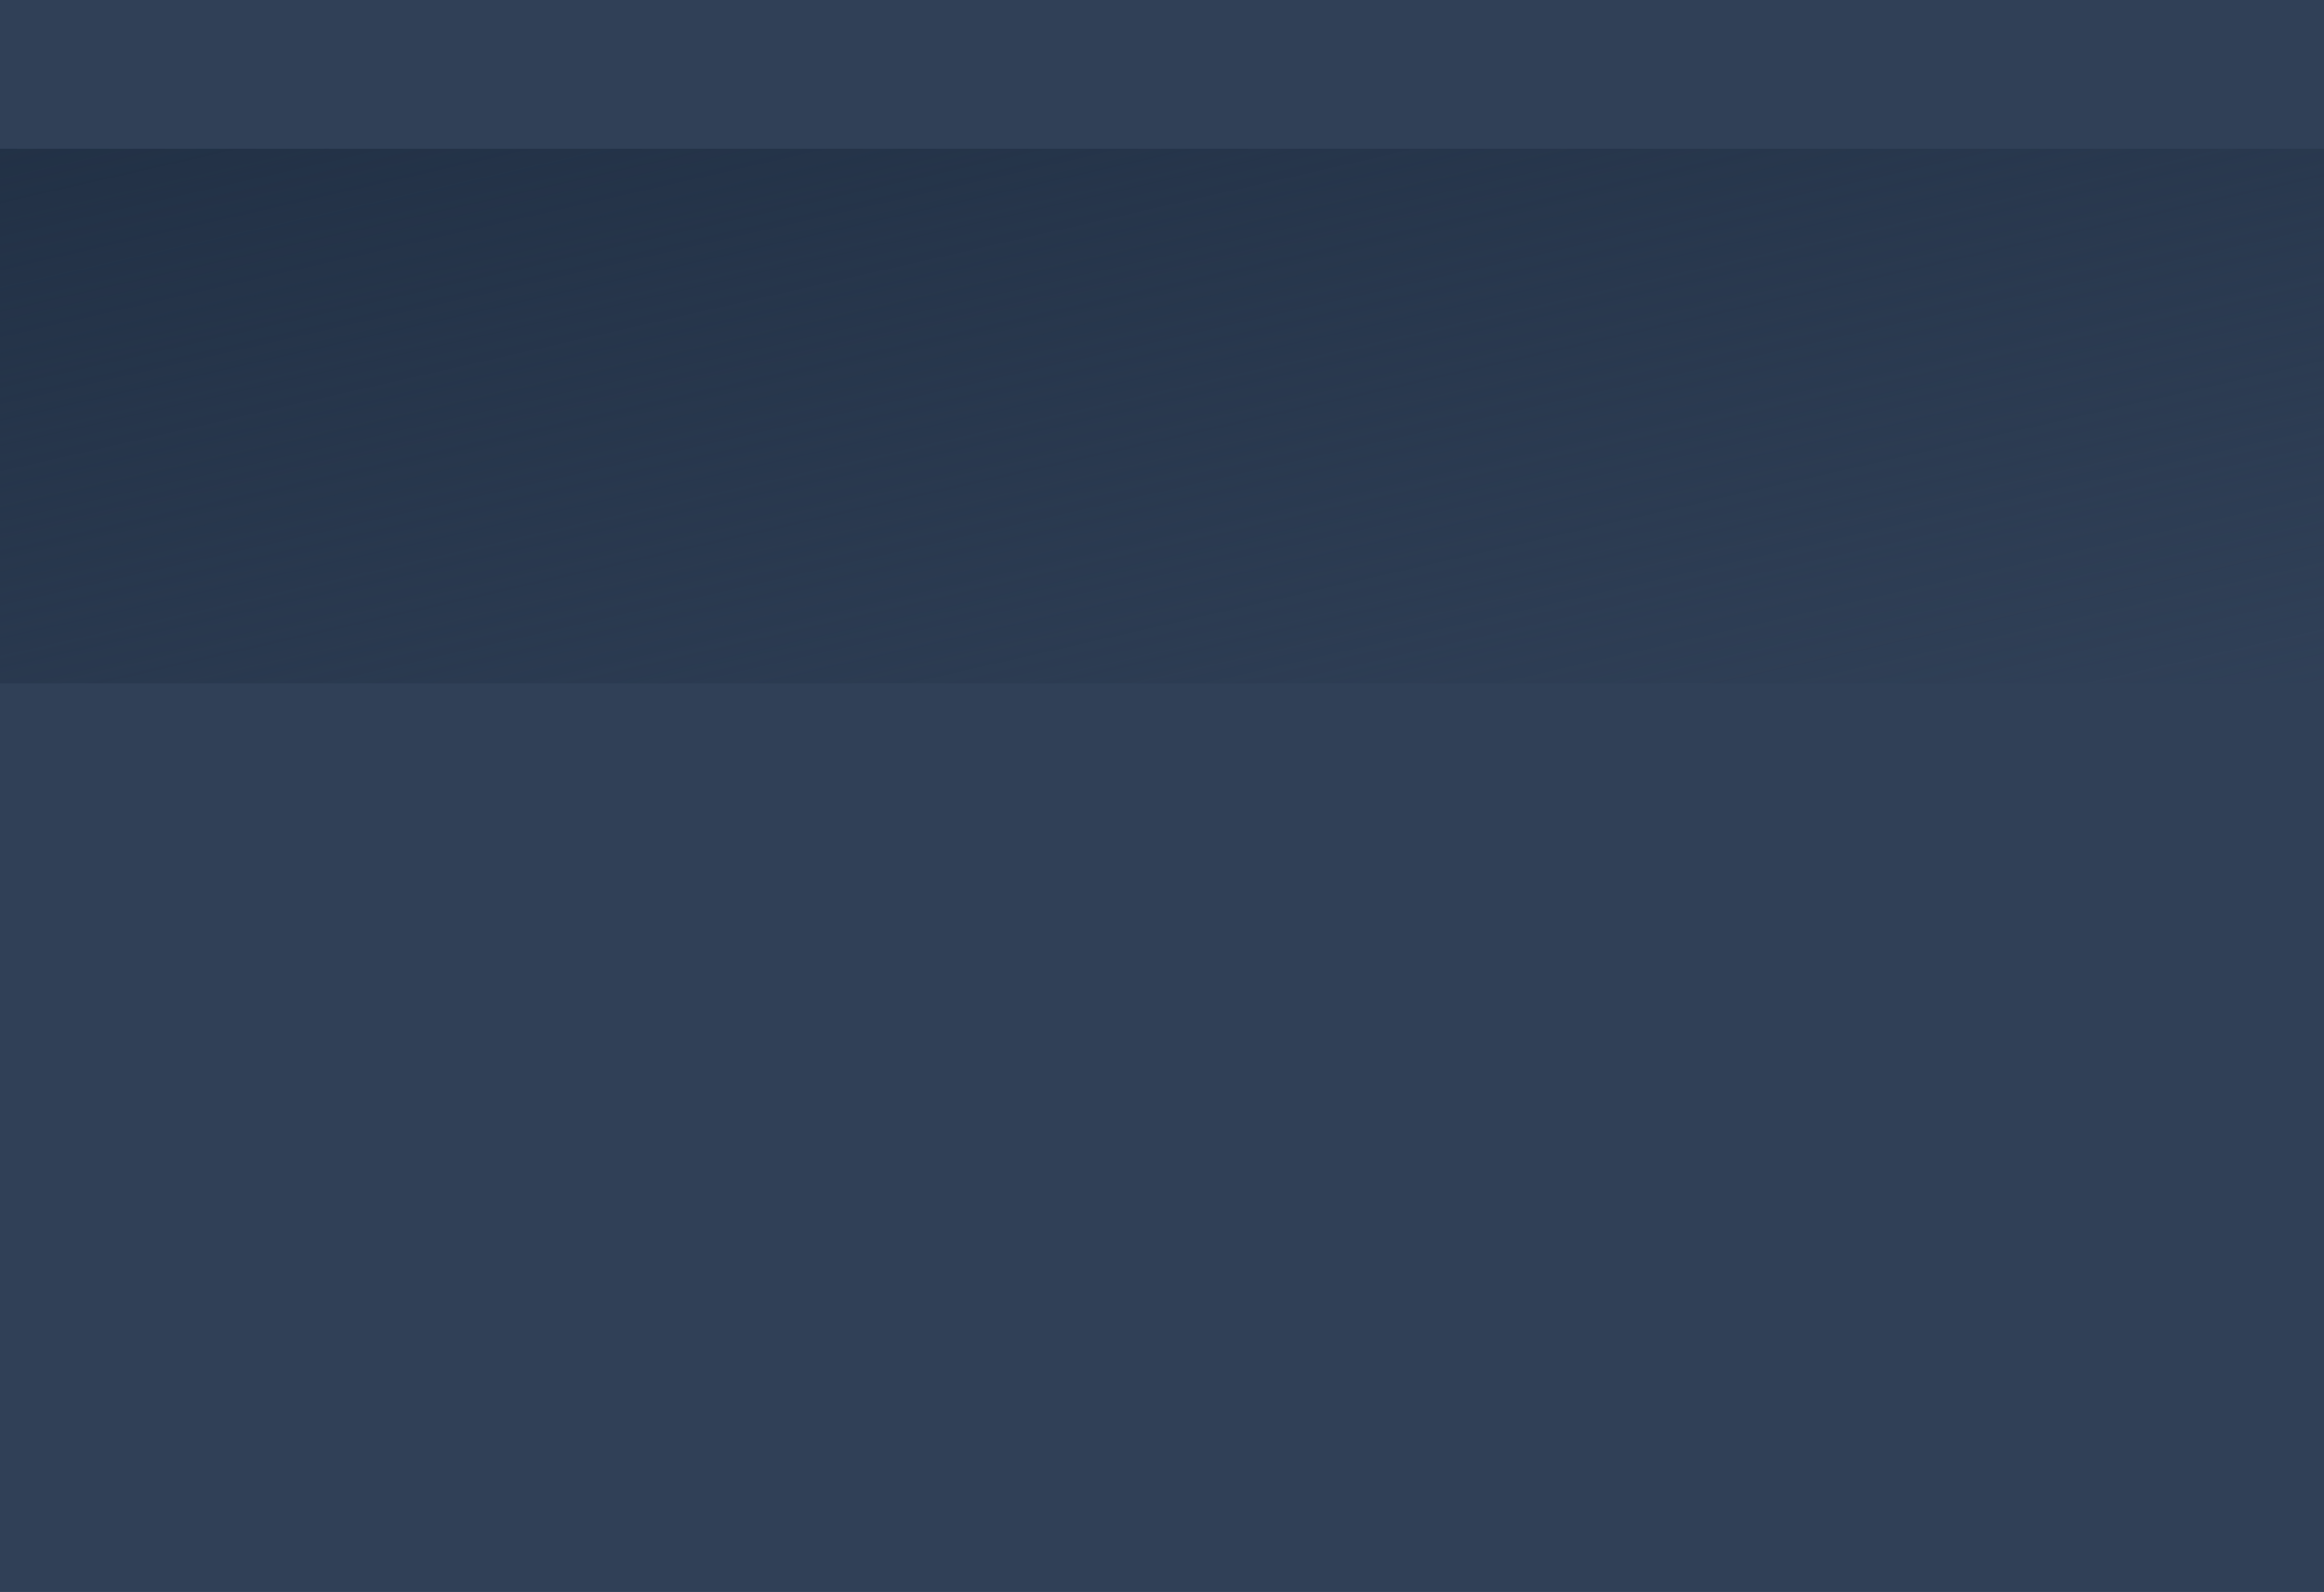
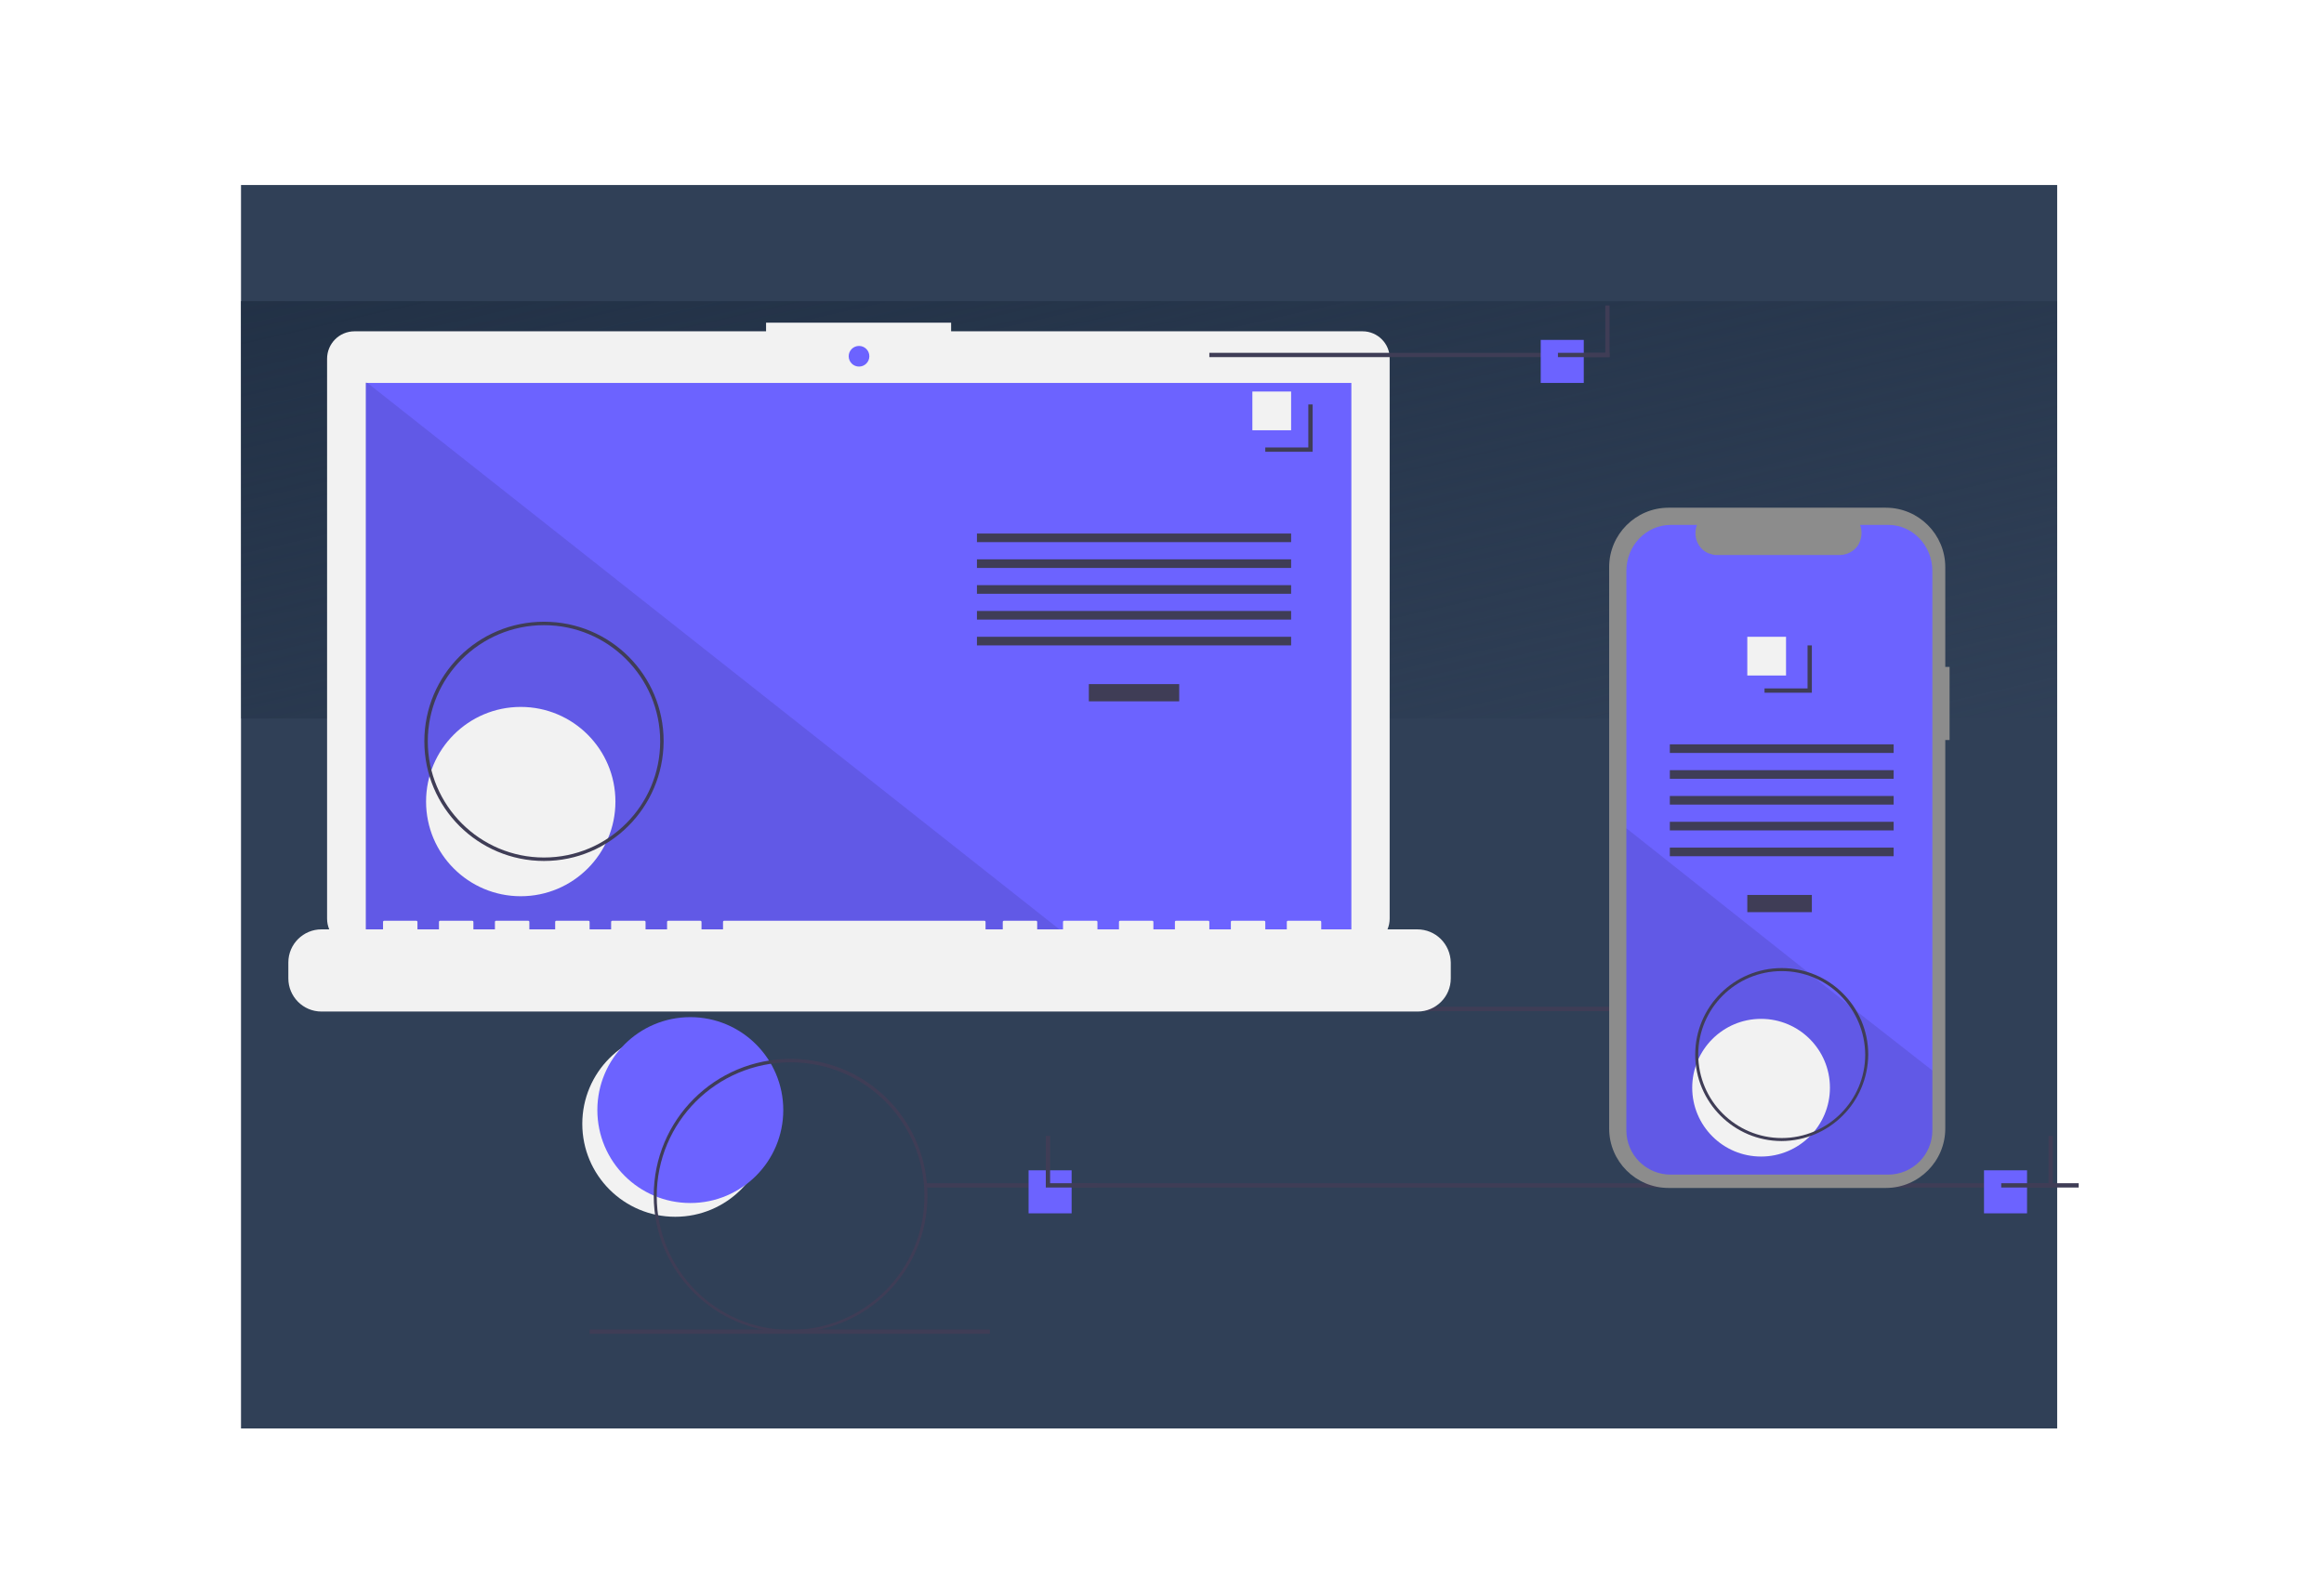
- <svg xmlns="http://www.w3.org/2000/svg" width="540" height="370">
-   <defs>
-     <linearGradient x1="0%" y1="0%" y2="100%" id="a">
-       <stop stop-color="#223146" offset="0%" />
-       <stop stop-color="#223146" stop-opacity="0" offset="100%" />
+ <svg xmlns="http://www.w3.org/2000/svg" version="1.1" id="Layer_1" x="0px" y="0px" viewBox="0 0 540 370" style="enable-background:new 0 0 540 370;" xml:space="preserve">
+   <style type="text/css">
+ 	.st0{fill-rule:evenodd;clip-rule:evenodd;fill:#304057;}
+ 	.st1{fill-rule:evenodd;clip-rule:evenodd;fill:url(#SVGID_1_);}
+ 	.st2{fill:#F2F2F2;}
+ 	.st3{fill:#6C63FF;}
+ 	.st4{fill:#3F3D56;}
+ 	.st5{opacity:0.1;enable-background:new    ;}
+ 	.st6{fill:#8C8C8C;}
+ </style>
+   <g>
+     <path class="st0" d="M56,43h422v289H56V43z" />
+     <linearGradient id="SVGID_1_" gradientUnits="userSpaceOnUse" x1="-34.831" y1="580.025" x2="-34.05" y2="579.244" gradientTransform="matrix(540 0 0 -124.268 18865 72148.539)">
+       <stop offset="0" style="stop-color:#223146" />
+       <stop offset="1" style="stop-color:#223146;stop-opacity:0" />
    </linearGradient>
-   </defs>
-   <g fill="none" fill-rule="evenodd">
-     <path fill="#304057" d="M0 0h540v370H0z" />
-     <path fill="url(#a)" d="M0 34.571h540v124.268H0z" />
+     <path class="st1" d="M56,70h422v97H56V70z" />
  </g>
+   <circle class="st2" cx="156.9" cy="261.2" r="21.6" />
+   <circle class="st3" cx="160.4" cy="258" r="21.6" />
+   <rect x="178" y="234" class="st4" width="268" height="1" />
+   <path class="st2" d="M316.6,77H221v-2h-43v2H82.4c-3.6,0-6.4,2.9-6.4,6.4l0,0v130.1c0,3.6,2.9,6.4,6.4,6.4h234.1  c3.6,0,6.4-2.9,6.4-6.4V83.4C323,79.9,320.1,77,316.6,77L316.6,77z" />
+   <rect x="85" y="89" class="st3" width="229" height="129" />
+   <circle class="st3" cx="199.6" cy="82.8" r="2.4" />
+   <polygon class="st5" points="248.7,218 85,218 85,88.7 " />
+   <circle class="st2" cx="121" cy="186.3" r="22" />
+   <rect x="253" y="159" class="st4" width="21" height="4" />
+   <rect x="227" y="124" class="st4" width="73" height="2" />
+   <rect x="227" y="130" class="st4" width="73" height="2" />
+   <rect x="227" y="136" class="st4" width="73" height="2" />
+   <rect x="227" y="142" class="st4" width="73" height="2" />
+   <rect x="227" y="148" class="st4" width="73" height="2" />
+   <rect x="291" y="91" class="st2" width="9" height="9" />
+   <path class="st4" d="M305,105h-11V94h11V105z M294,104h10V94h-10V104z" />
+   <path class="st2" d="M329.3,216H307v-1.7c0-0.2-0.1-0.3-0.3-0.3l0,0h-7.4c-0.2,0-0.3,0.1-0.3,0.3l0,0v1.7h-5v-1.7  c0-0.2-0.1-0.3-0.3-0.3l0,0h-7.4c-0.2,0-0.3,0.1-0.3,0.3l0,0v1.7h-5v-1.7c0-0.2-0.1-0.3-0.3-0.3l0,0h-7.4c-0.2,0-0.3,0.1-0.3,0.3  l0,0v1.7h-5v-1.7c0-0.2-0.1-0.3-0.3-0.3l0,0h-7.4c-0.2,0-0.3,0.1-0.3,0.3l0,0v1.7h-5v-1.7c0-0.2-0.1-0.3-0.3-0.3l0,0h-7.4  c-0.2,0-0.3,0.1-0.3,0.3v0v1.7h-6v-1.7c0-0.2-0.1-0.3-0.3-0.3h0h-7.4c-0.2,0-0.3,0.1-0.3,0.3l0,0v1.7h-4v-1.7c0-0.2-0.1-0.3-0.3-0.3  l0,0h-60.4c-0.2,0-0.3,0.1-0.3,0.3l0,0v1.7h-5v-1.7c0-0.2-0.1-0.3-0.3-0.3h0h-7.4c-0.2,0-0.3,0.1-0.3,0.3v0v1.7h-5v-1.7  c0-0.2-0.1-0.3-0.3-0.3h0h-7.4c-0.2,0-0.3,0.1-0.3,0.3c0,0,0,0,0,0v1.7h-5v-1.7c0-0.2-0.1-0.3-0.3-0.3c0,0,0,0,0,0h-7.4  c-0.2,0-0.3,0.1-0.3,0.3l0,0v1.7h-6v-1.7c0-0.2-0.1-0.3-0.3-0.3c0,0,0,0,0,0h-7.4c-0.2,0-0.3,0.1-0.3,0.3c0,0,0,0,0,0v1.7h-5v-1.7  c0-0.2-0.1-0.3-0.3-0.3c0,0,0,0,0,0h-7.4c-0.2,0-0.3,0.1-0.3,0.3c0,0,0,0,0,0v1.7h-5v-1.7c0-0.2-0.1-0.3-0.3-0.3c0,0,0,0,0,0h-7.4  c-0.2,0-0.3,0.1-0.3,0.3v0v1.7H74.7c-4.2,0-7.7,3.4-7.7,7.7v3.7c0,4.2,3.4,7.7,7.7,7.7h254.7c4.2,0,7.7-3.4,7.7-7.7v-3.7  C337,219.4,333.6,216,329.3,216z" />
+   <path class="st4" d="M126.4,200.1c-15.3,0-27.8-12.4-27.8-27.8s12.4-27.8,27.8-27.8s27.8,12.4,27.8,27.8  C154.1,187.7,141.7,200.1,126.4,200.1z M126.4,145.3c-14.9,0-27,12.1-27,27c0,14.9,12.1,27,27,27s27-12.1,27-27  C153.4,157.4,141.3,145.3,126.4,145.3z" />
+   <rect x="281" y="82" class="st4" width="93" height="1" />
+   <rect x="215" y="275" class="st4" width="268" height="1" />
+   <rect x="137" y="309" class="st4" width="93" height="1" />
+   <rect x="239" y="272" class="st3" width="10" height="10" />
+   <path class="st4" d="M255,276h-12v-12h12V276z M244,275h11v-11h-11V275z" />
+   <rect x="358" y="79" class="st3" width="10" height="10" />
+   <path class="st4" d="M374,83h-12V71h12V83z M362,82h11V71h-11V82z" />
+   <rect x="461" y="272" class="st3" width="10" height="10" />
+   <path class="st4" d="M477,276h-12v-12h12V276z M465,275h11v-11h-11V275z" />
+   <path class="st6" d="M453,155h-1v-23.2c0-7.6-6.2-13.8-13.8-13.8l0,0h-50.5c-7.6,0-13.8,6.2-13.8,13.8v0v130.5  c0,7.6,6.2,13.8,13.8,13.8l0,0h50.5c7.6,0,13.8-6.2,13.8-13.8v-0.1V172h1V155z" />
+   <path class="st3" d="M449,132.7v130c0,5.7-4.6,10.3-10.3,10.3h-50.5c-5.7,0-10.3-4.6-10.3-10.3v-130c0-5.9,4.6-10.7,10.3-10.7h6.1  c-1,2.6,0.2,5.6,2.7,6.6c0.6,0.2,1.2,0.4,1.8,0.4l28.6,0c1.7,0,3.3-0.8,4.3-2.2c0.9-1.5,1.1-3.3,0.5-4.8h6.6  C444.4,122,449,126.8,449,132.7z" />
+   <rect x="406" y="208" class="st4" width="15" height="4" />
+   <rect x="388" y="173" class="st4" width="52" height="2" />
+   <rect x="388" y="179" class="st4" width="52" height="2" />
+   <rect x="388" y="185" class="st4" width="52" height="2" />
+   <rect x="388" y="191" class="st4" width="52" height="2" />
+   <rect x="388" y="197" class="st4" width="52" height="2" />
+   <rect x="406" y="148" class="st2" width="9" height="9" />
+   <path class="st4" d="M410,150v11h11v-11H410z M420,160h-10v-10h10V160z" />
+   <path class="st5" d="M449,248.8v13.9c0,5.7-4.6,10.3-10.3,10.3h-50.5c-5.7,0-10.3-4.6-10.3-10.3v-70.2l42.5,33.7l0.7,0.6l7.9,6.3  l0.7,0.6L449,248.8z" />
+   <circle class="st2" cx="409.2" cy="252.8" r="16" />
+   <path class="st4" d="M183.7,309.7c-17.6,0-31.8-14.2-31.8-31.8c0-17.6,14.2-31.8,31.8-31.8s31.8,14.2,31.8,31.8  C215.5,295.5,201.3,309.7,183.7,309.7z M183.7,246.9c-17.2,0-31.1,13.9-31.1,31.1c0,17.2,13.9,31.1,31.1,31.1s31.1-13.9,31.1-31.1  C214.8,260.8,200.9,246.9,183.7,246.9z" />
+   <path class="st4" d="M414,265.2c-11.1,0-20.1-9-20.1-20.1c0-11.1,9-20.1,20.1-20.1c11.1,0,20.1,9,20.1,20.1  C434,256.2,425.1,265.1,414,265.2z M414,225.7c-10.7,0-19.4,8.7-19.4,19.4s8.7,19.4,19.4,19.4s19.4-8.7,19.4-19.4l0,0  C433.3,234.4,424.7,225.7,414,225.7z" />
</svg>
